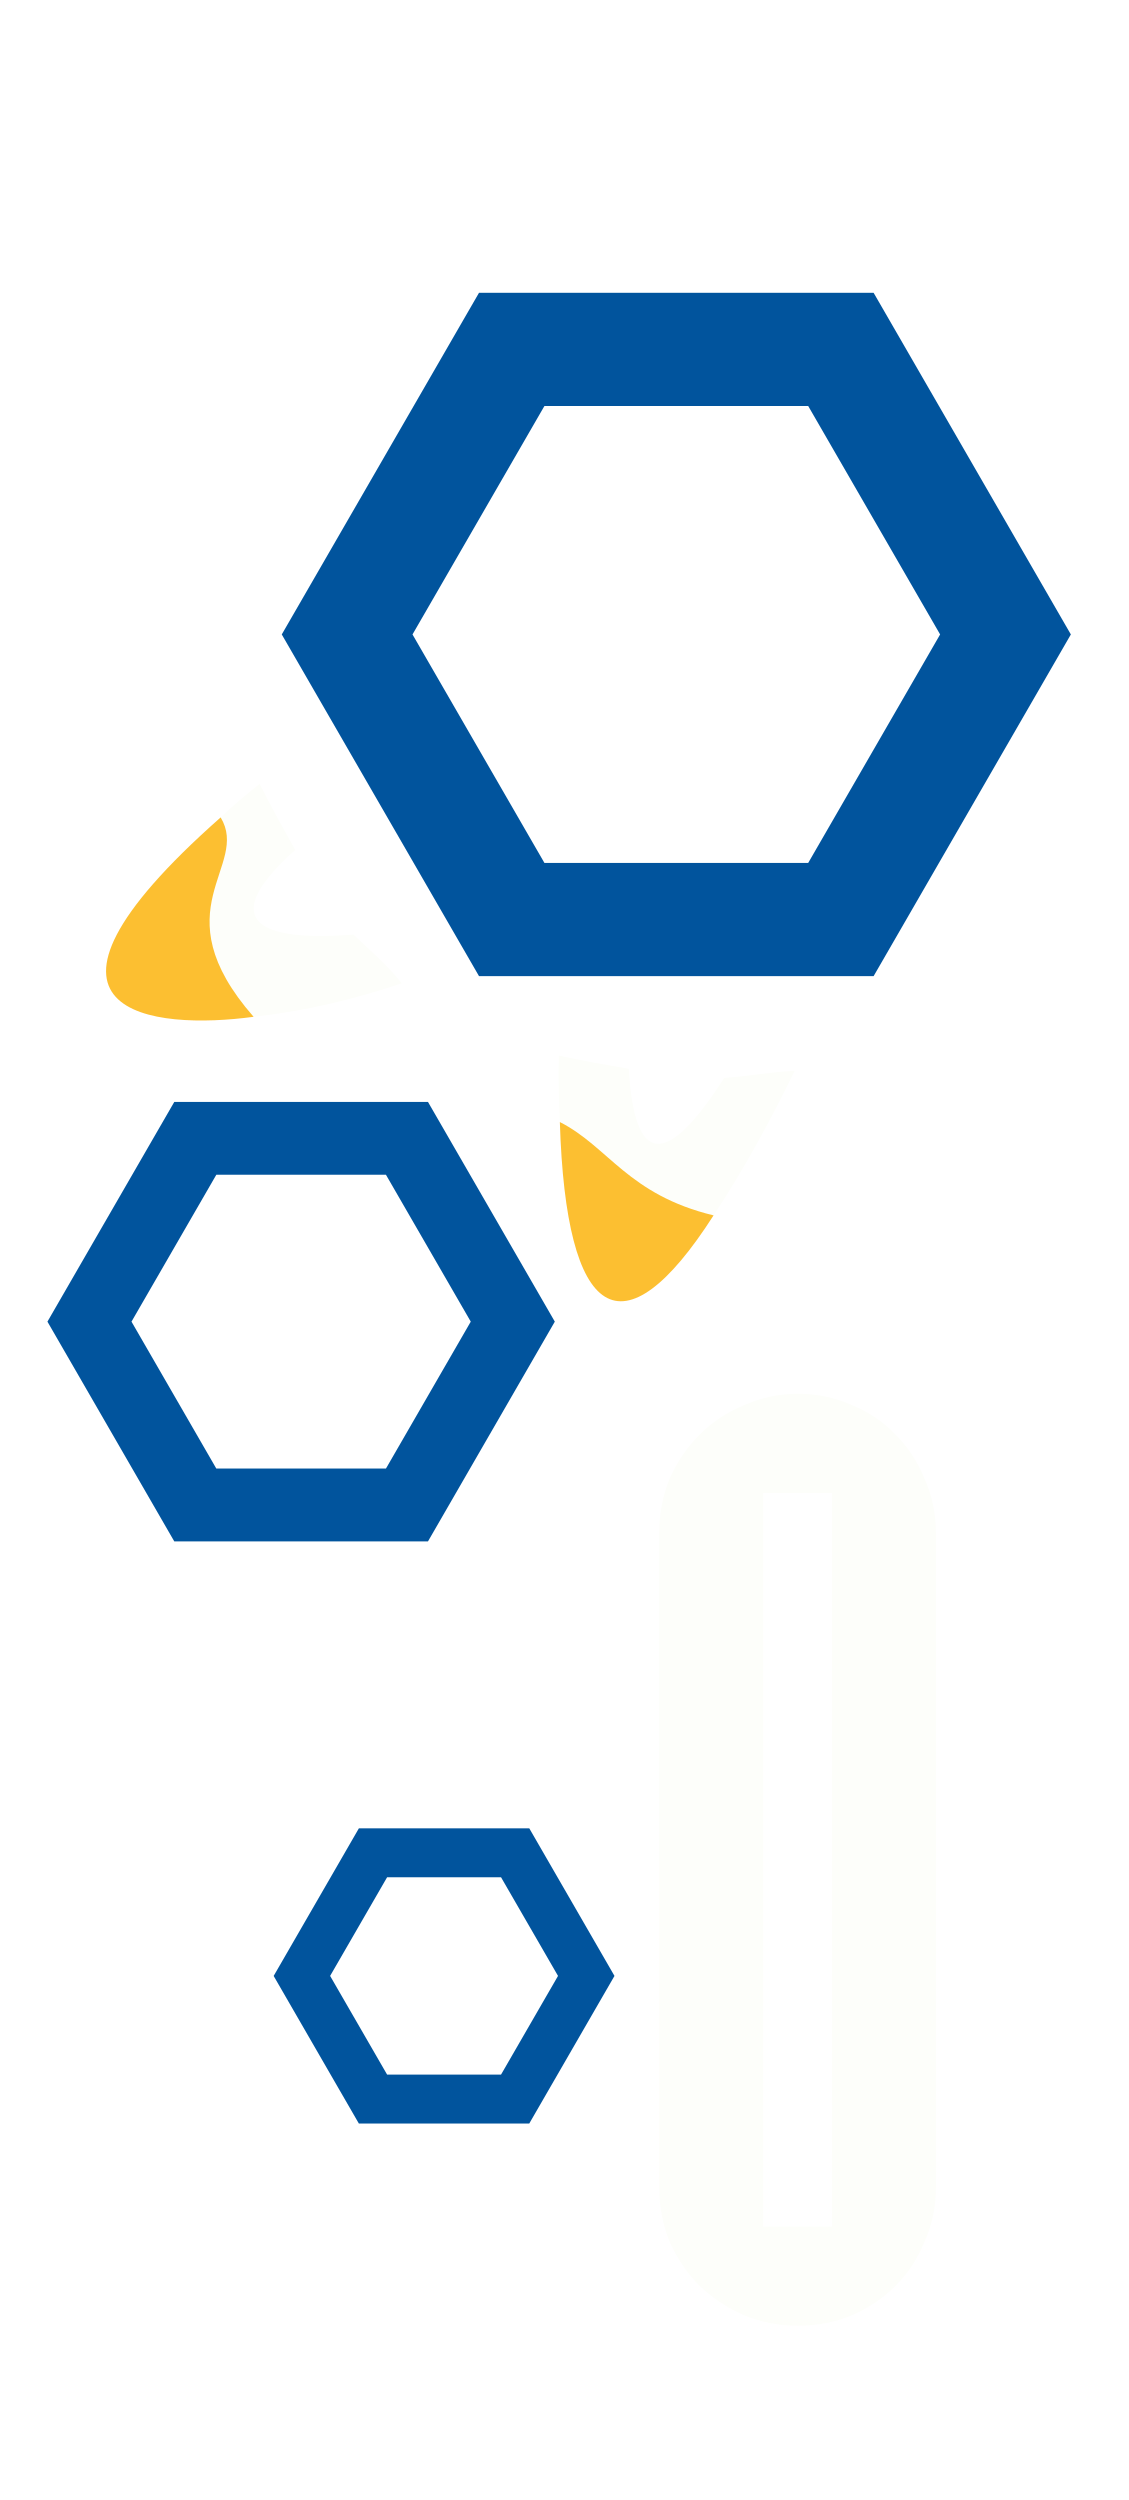
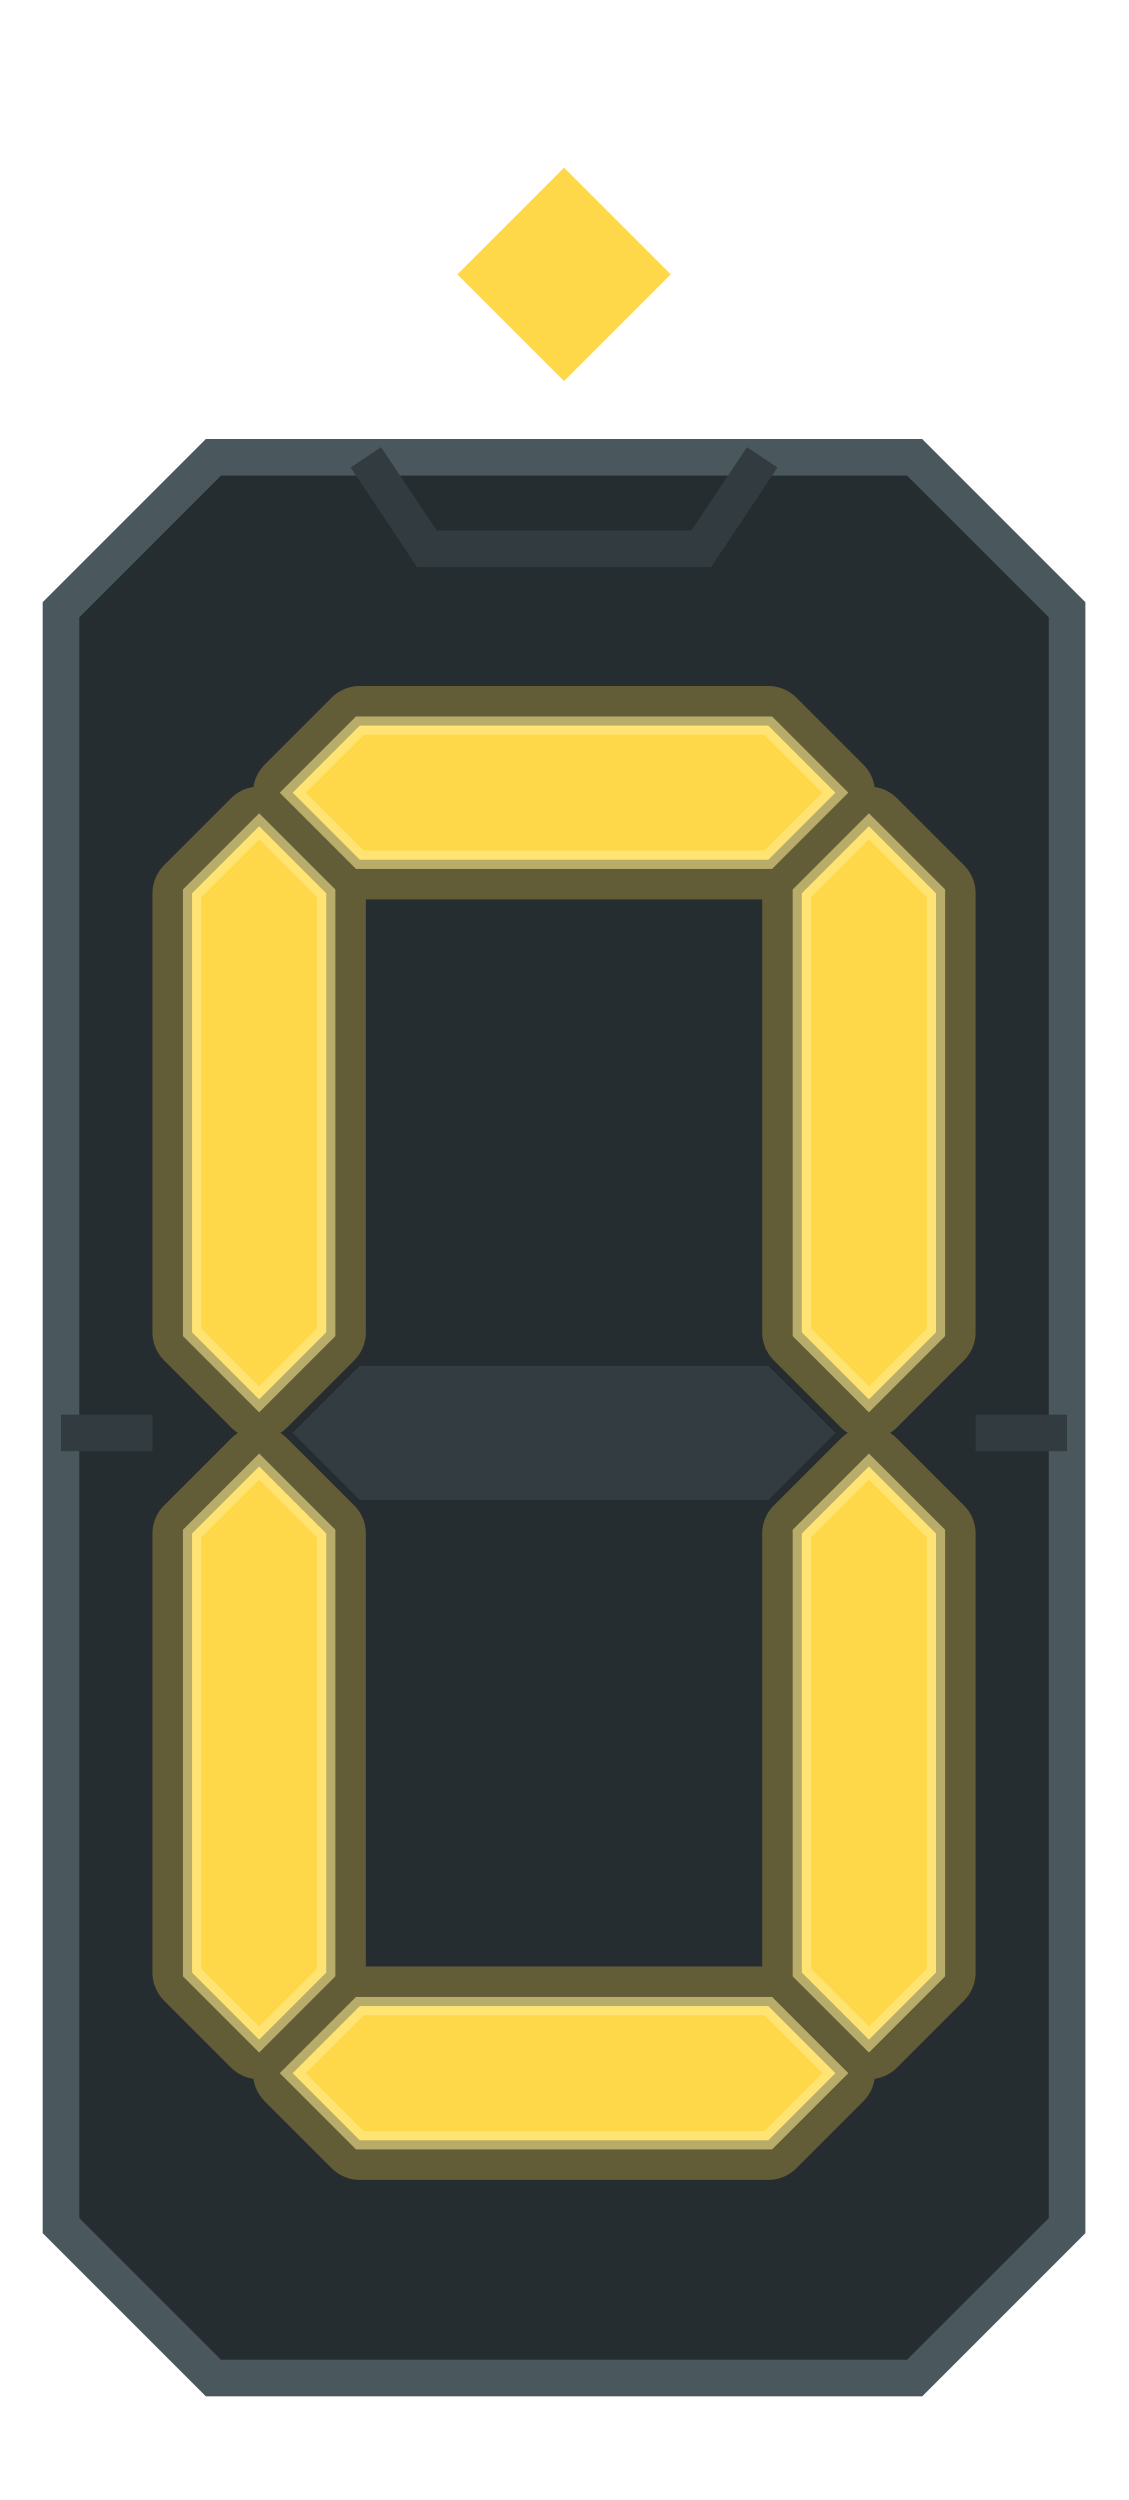
- <svg xmlns="http://www.w3.org/2000/svg" width="37" height="82">
-   <path fill="#01549d" d="m10.828 64.81 1.869 3.237h3.737l1.869-3.237-1.869-3.236h-3.737Zm.943-4.84h5.59l2.794 4.84-2.795 4.841h-5.59l-2.794-4.84ZM4.313 43.35l2.782 4.819h5.564l2.782-4.819-2.782-4.818H7.095Zm1.403-7.206h8.322l4.16 7.206-4.16 7.207H5.716l-4.16-7.207ZM13.53 20.81l4.327 7.494h8.652l4.327-7.494-4.327-7.493h-8.652zm2.182-11.207h12.942l6.47 11.207-6.47 11.208H15.712L9.242 20.81Z" />
-   <path fill="#fdfefa" d="M27.29 48.968h-2.26v24.064h2.26zm-5.667 1.3q0-.929.34-1.765.372-.836.992-1.455t1.456-.96q.836-.372 1.765-.372t1.765.371q.836.341 1.425.96.62.62.96 1.456.372.836.372 1.766v21.493q0 .93-.372 1.766-.34.836-.96 1.455-.589.589-1.425.96-.836.341-1.765.341-.93 0-1.765-.34-.837-.372-1.456-.96-.62-.62-.991-1.456-.34-.837-.34-1.766zM8.318 33.351c-2.96-.754-3.567-2.625-1.081-6.54.399-.382.832-.748 1.28-1.098.367.733.766 1.448 1.166 2.164-2.648 2.371-1.125 3.016 1.913 2.778.533.516 1.115.999 1.581 1.598-1.58.532-3.195.915-4.859 1.098m10.045 3.452c-.033-.732-.05-1.448-.033-2.18.749.167 1.514.3 2.296.433.175 3.161 1.213 3.296 3.128.3.766-.05 1.531-.2 2.313-.233-.798 1.63-1.663 3.228-2.662 4.742-2.026.91-4.035-.083-5.042-3.062" />
-   <path fill="#fcbf31" d="M8.318 33.351c-3.237.44-8.469-.01-1.081-6.54.979 1.612-2.012 3.008 1.081 6.54m10.045 3.452c1.601.814 2.23 2.38 5.042 3.062-2.99 4.666-4.842 3.46-5.042-3.062" />
+ <svg xmlns="http://www.w3.org/2000/svg" width="37" height="82" viewBox="0 0 37 82">
+   <path d="M7.00,15.00 30.00,15.00 35.00,20.00 35.00,73.00 30.00,78.00 7.00,78.00 2.00,73.00 2.00,20.00Z" fill="#262d31" stroke="#4a575d" stroke-width="1.2" />
+   <path d="M2,47 H5 M32,47 H35 M12,15 L14,18 H23 L25,15" fill="none" stroke="#323b40" stroke-width="1.2" />
+   <path d="M18.50,5.50 22.00,9.00 18.50,12.50 15.00,9.00Z" fill="#ffd84a" />
+   <path d="M9.60,47.00 11.80,44.80 25.20,44.80 27.40,47.00 25.20,49.20 11.80,49.20Z" fill="#323c41" />
+   <path d="M9.60,26.00 11.80,23.80 25.20,23.80 27.40,26.00 25.20,28.20 11.80,28.20Z M28.50,27.10 30.70,29.30 30.70,43.70 28.50,45.90 26.30,43.70 26.30,29.30Z M28.50,48.10 30.70,50.30 30.70,64.70 28.50,66.90 26.30,64.70 26.30,50.30Z M9.60,68.00 11.80,65.80 25.20,65.80 27.40,68.00 25.20,70.20 11.80,70.20Z M8.50,48.10 10.70,50.30 10.70,64.70 8.50,66.90 6.30,64.70 6.30,50.30Z M8.50,27.10 10.70,29.30 10.70,43.70 8.50,45.90 6.30,43.70 6.30,29.30Z" fill="none" stroke="#ffd84a" stroke-opacity="0.28" stroke-width="2.6" stroke-linejoin="round" />
+   <path d="M9.60,26.00 11.80,23.80 25.20,23.80 27.40,26.00 25.20,28.20 11.80,28.20Z M28.50,27.10 30.70,29.30 30.70,43.70 28.50,45.90 26.30,43.70 26.30,29.30Z M28.50,48.10 30.70,50.30 30.70,64.70 28.50,66.90 26.30,64.70 26.30,50.30Z M9.60,68.00 11.80,65.80 25.20,65.80 27.40,68.00 25.20,70.20 11.80,70.20Z M8.50,48.10 10.70,50.30 10.70,64.70 8.50,66.90 6.30,64.70 6.30,50.30Z M8.50,27.10 10.70,29.30 10.70,43.70 8.50,45.90 6.30,43.70 6.30,29.30Z" fill="#ffd84a" />
+   <path d="M9.60,26.00 11.80,23.80 25.20,23.80 27.40,26.00 25.20,28.20 11.80,28.20Z M28.50,27.10 30.70,29.30 30.70,43.70 28.50,45.90 26.30,43.70 26.30,29.30Z M28.50,48.10 30.70,50.30 30.70,64.70 28.50,66.90 26.30,64.70 26.30,50.30Z M9.60,68.00 11.80,65.80 25.20,65.80 27.40,68.00 25.20,70.20 11.80,70.20Z M8.50,48.10 10.70,50.30 10.70,64.70 8.50,66.90 6.30,64.70 6.30,50.30Z M8.50,27.10 10.70,29.30 10.70,43.70 8.50,45.90 6.30,43.70 6.30,29.30Z" fill="none" stroke="#ffee95" stroke-opacity="0.55" stroke-width="0.6" />
</svg>
